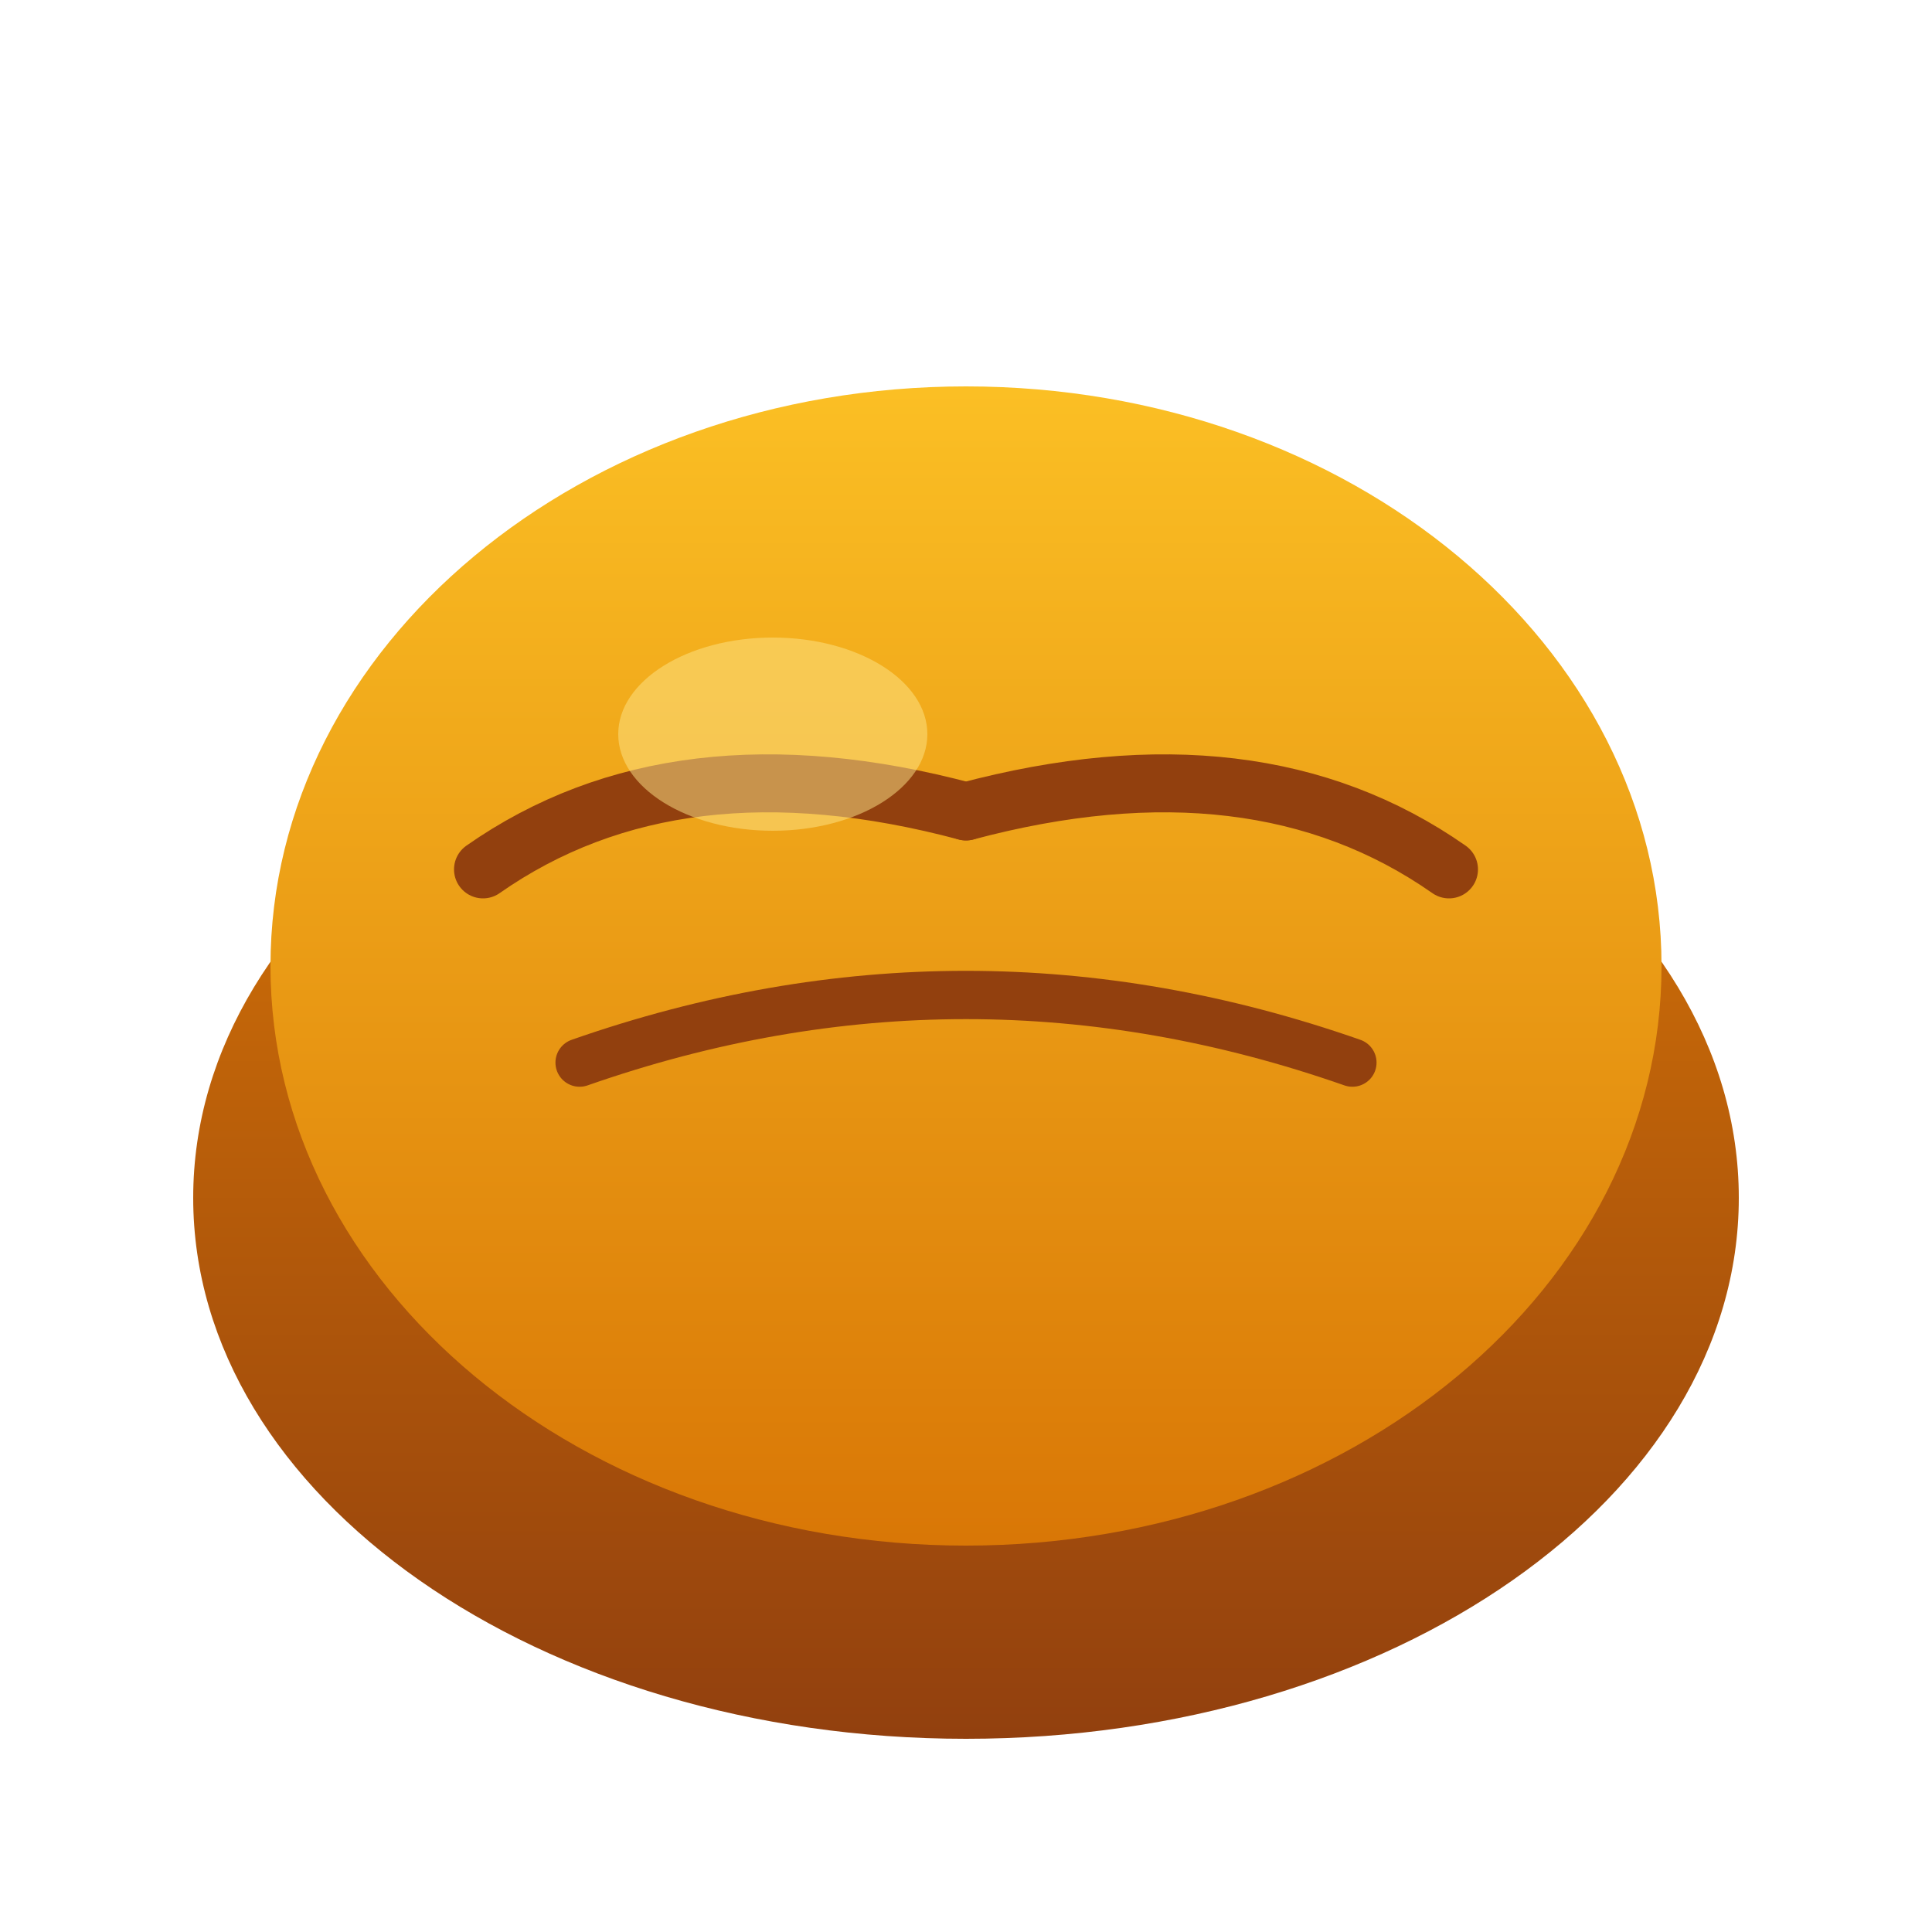
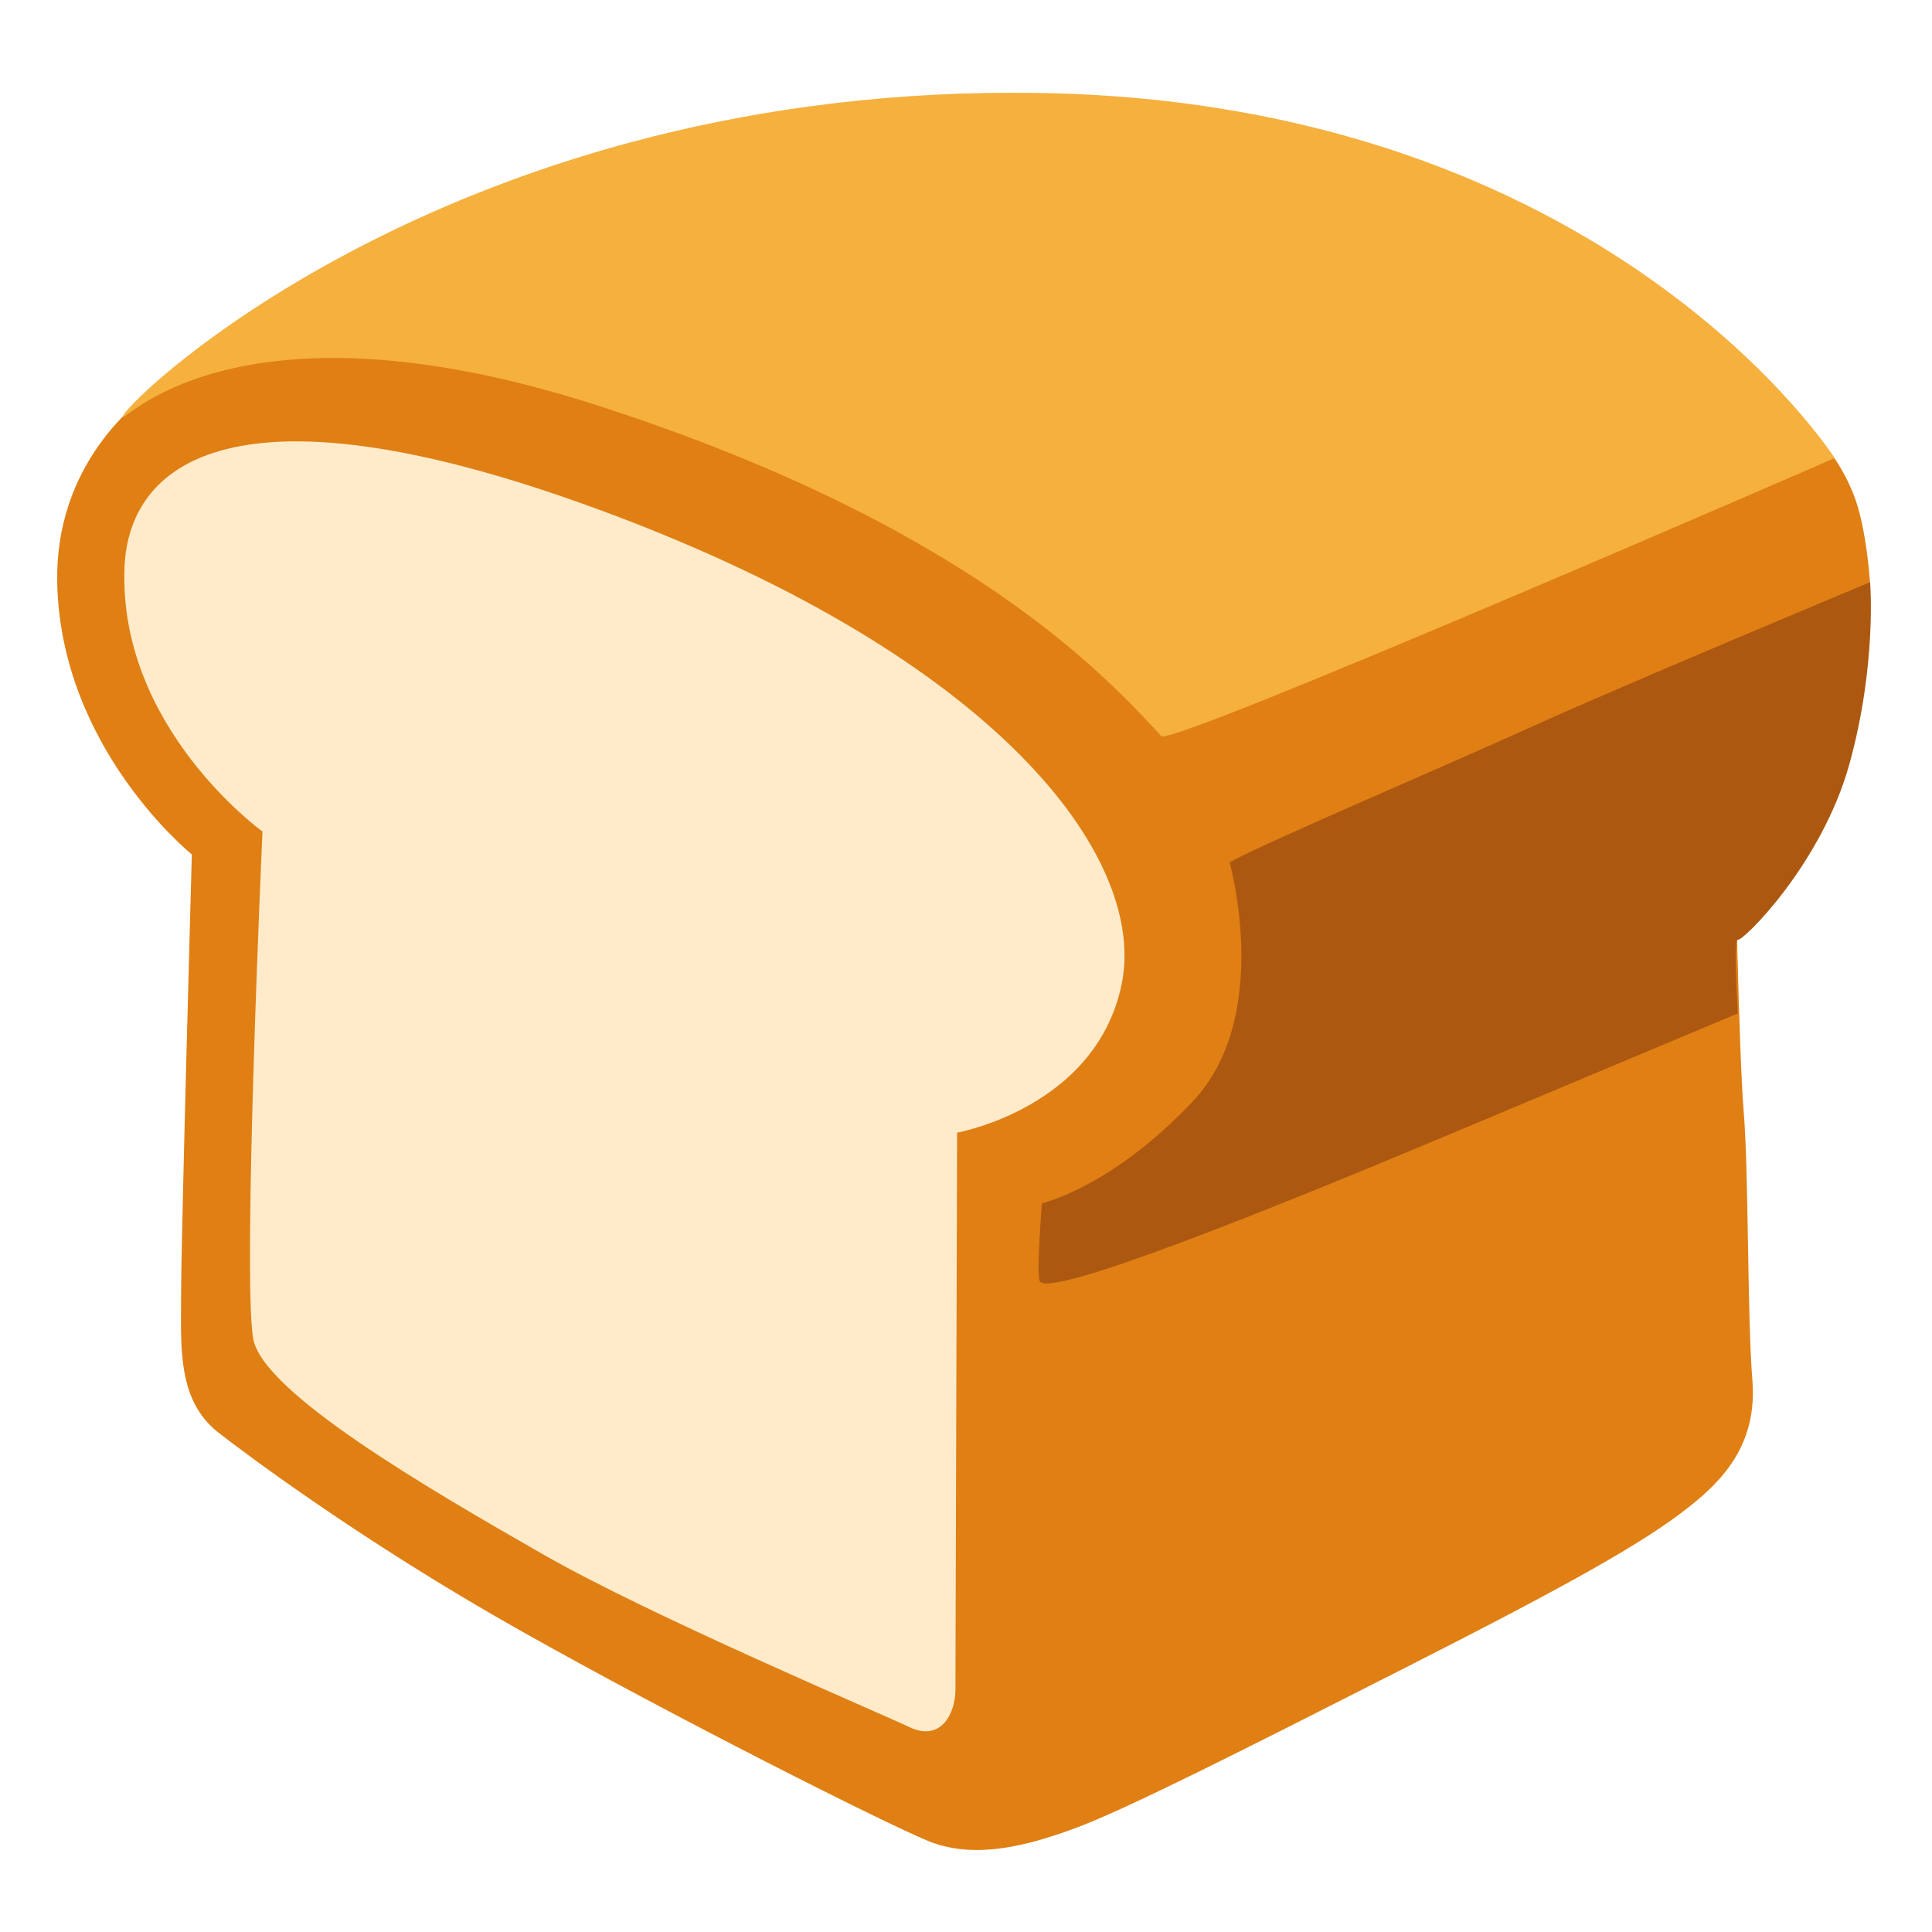
- <svg xmlns="http://www.w3.org/2000/svg" viewBox="0 0 100 100">
-   <defs>
-     <linearGradient id="crust" x1="0%" y1="0%" x2="0%" y2="100%">
-       <stop offset="0%" style="stop-color:#d97706" />
-       <stop offset="100%" style="stop-color:#92400e" />
-     </linearGradient>
-     <linearGradient id="top" x1="0%" y1="0%" x2="0%" y2="100%">
-       <stop offset="0%" style="stop-color:#fbbf24" />
-       <stop offset="100%" style="stop-color:#d97706" />
-     </linearGradient>
-   </defs>
-   <ellipse cx="50" cy="62" rx="40" ry="28" fill="url(#crust)" />
-   <ellipse cx="50" cy="50" rx="36" ry="30" fill="url(#top)" />
-   <path d="M25 45 Q35 38, 50 42" stroke="#92400e" stroke-width="3" fill="none" stroke-linecap="round" />
-   <path d="M50 42 Q65 38, 75 45" stroke="#92400e" stroke-width="3" fill="none" stroke-linecap="round" />
-   <path d="M30 55 Q50 48, 70 55" stroke="#92400e" stroke-width="2.5" fill="none" stroke-linecap="round" />
-   <ellipse cx="40" cy="38" rx="8" ry="5" fill="#fde68a" opacity="0.5" />
+ <svg xmlns="http://www.w3.org/2000/svg" width="800px" height="800px" viewBox="0 0 128 128" aria-hidden="true" role="img" class="iconify iconify--noto" preserveAspectRatio="xMidYMid meet">
+   <path d="M12.71 56.61s-.71 25.48-.71 29s-.31 7.14 2.48 9.31c1.69 1.32 9.48 7.18 19.87 13.04s24.27 12.83 27.12 14c2.85 1.17 6.11.52 9.77-.84c3.35-1.24 10.84-5.03 21.73-10.56s15.9-8.32 18.94-10.73c2.3-1.82 4.52-4.19 4.19-8.38c-.34-4.19-.24-13.71-.57-17.73c-.34-4.02-.6-18.73-.6-18.73l8.96-16.45s-.22-3.43-1-5.55c-1.16-3.16-3.31-4.86-3.31-4.86L48.91 15.74s-36.07 8.52-38.07 9.68c-2 1.16-7.19 5.47-7.05 13.15c.21 11.03 8.92 18.04 8.92 18.04z" fill="#e07f14" />
+   <path d="M17.39 55.09s-1.33 29.35-.62 33.58c.59 3.54 11.4 9.85 19.28 14.35c7.1 4.06 22.15 10.43 24.21 11.41c2.06.98 3.04-.87 3.04-2.5s.11-36.89.11-36.89s9.16-1.63 10.89-9.77s-7.57-21.02-32.49-30.7c-25.72-9.97-33.26-4.18-33.56 3c-.43 10.64 9.14 17.52 9.14 17.52z" fill="#ffebca" />
+   <path d="M81.46 57.13s2.9 10.21-2.45 15.86c-5.42 5.72-9.98 6.73-9.98 6.73s-.37 4.61-.15 5.15c.51 1.27 16.53-5.26 26.62-9.49l19.64-8.24s-.33-4.99 0-4.88s5.53-4.99 7.38-11.61c1.84-6.62 1.38-12.08 1.38-12.08s-16.63 6.94-22.42 9.58c-5.54 2.52-17.5 7.6-20.02 8.98z" fill="#ac5811" />
+   <path d="M76.94 48.77c.66.72 44.61-18.42 44.61-18.42S106.58 6.8 68.93 6.16C30.42 5.5 8.62 26.29 8.16 27.55c-.36.98 6.96-8.59 31.48-.67s33.68 17.97 37.3 21.89z" fill="#f5b03e" />
</svg>
